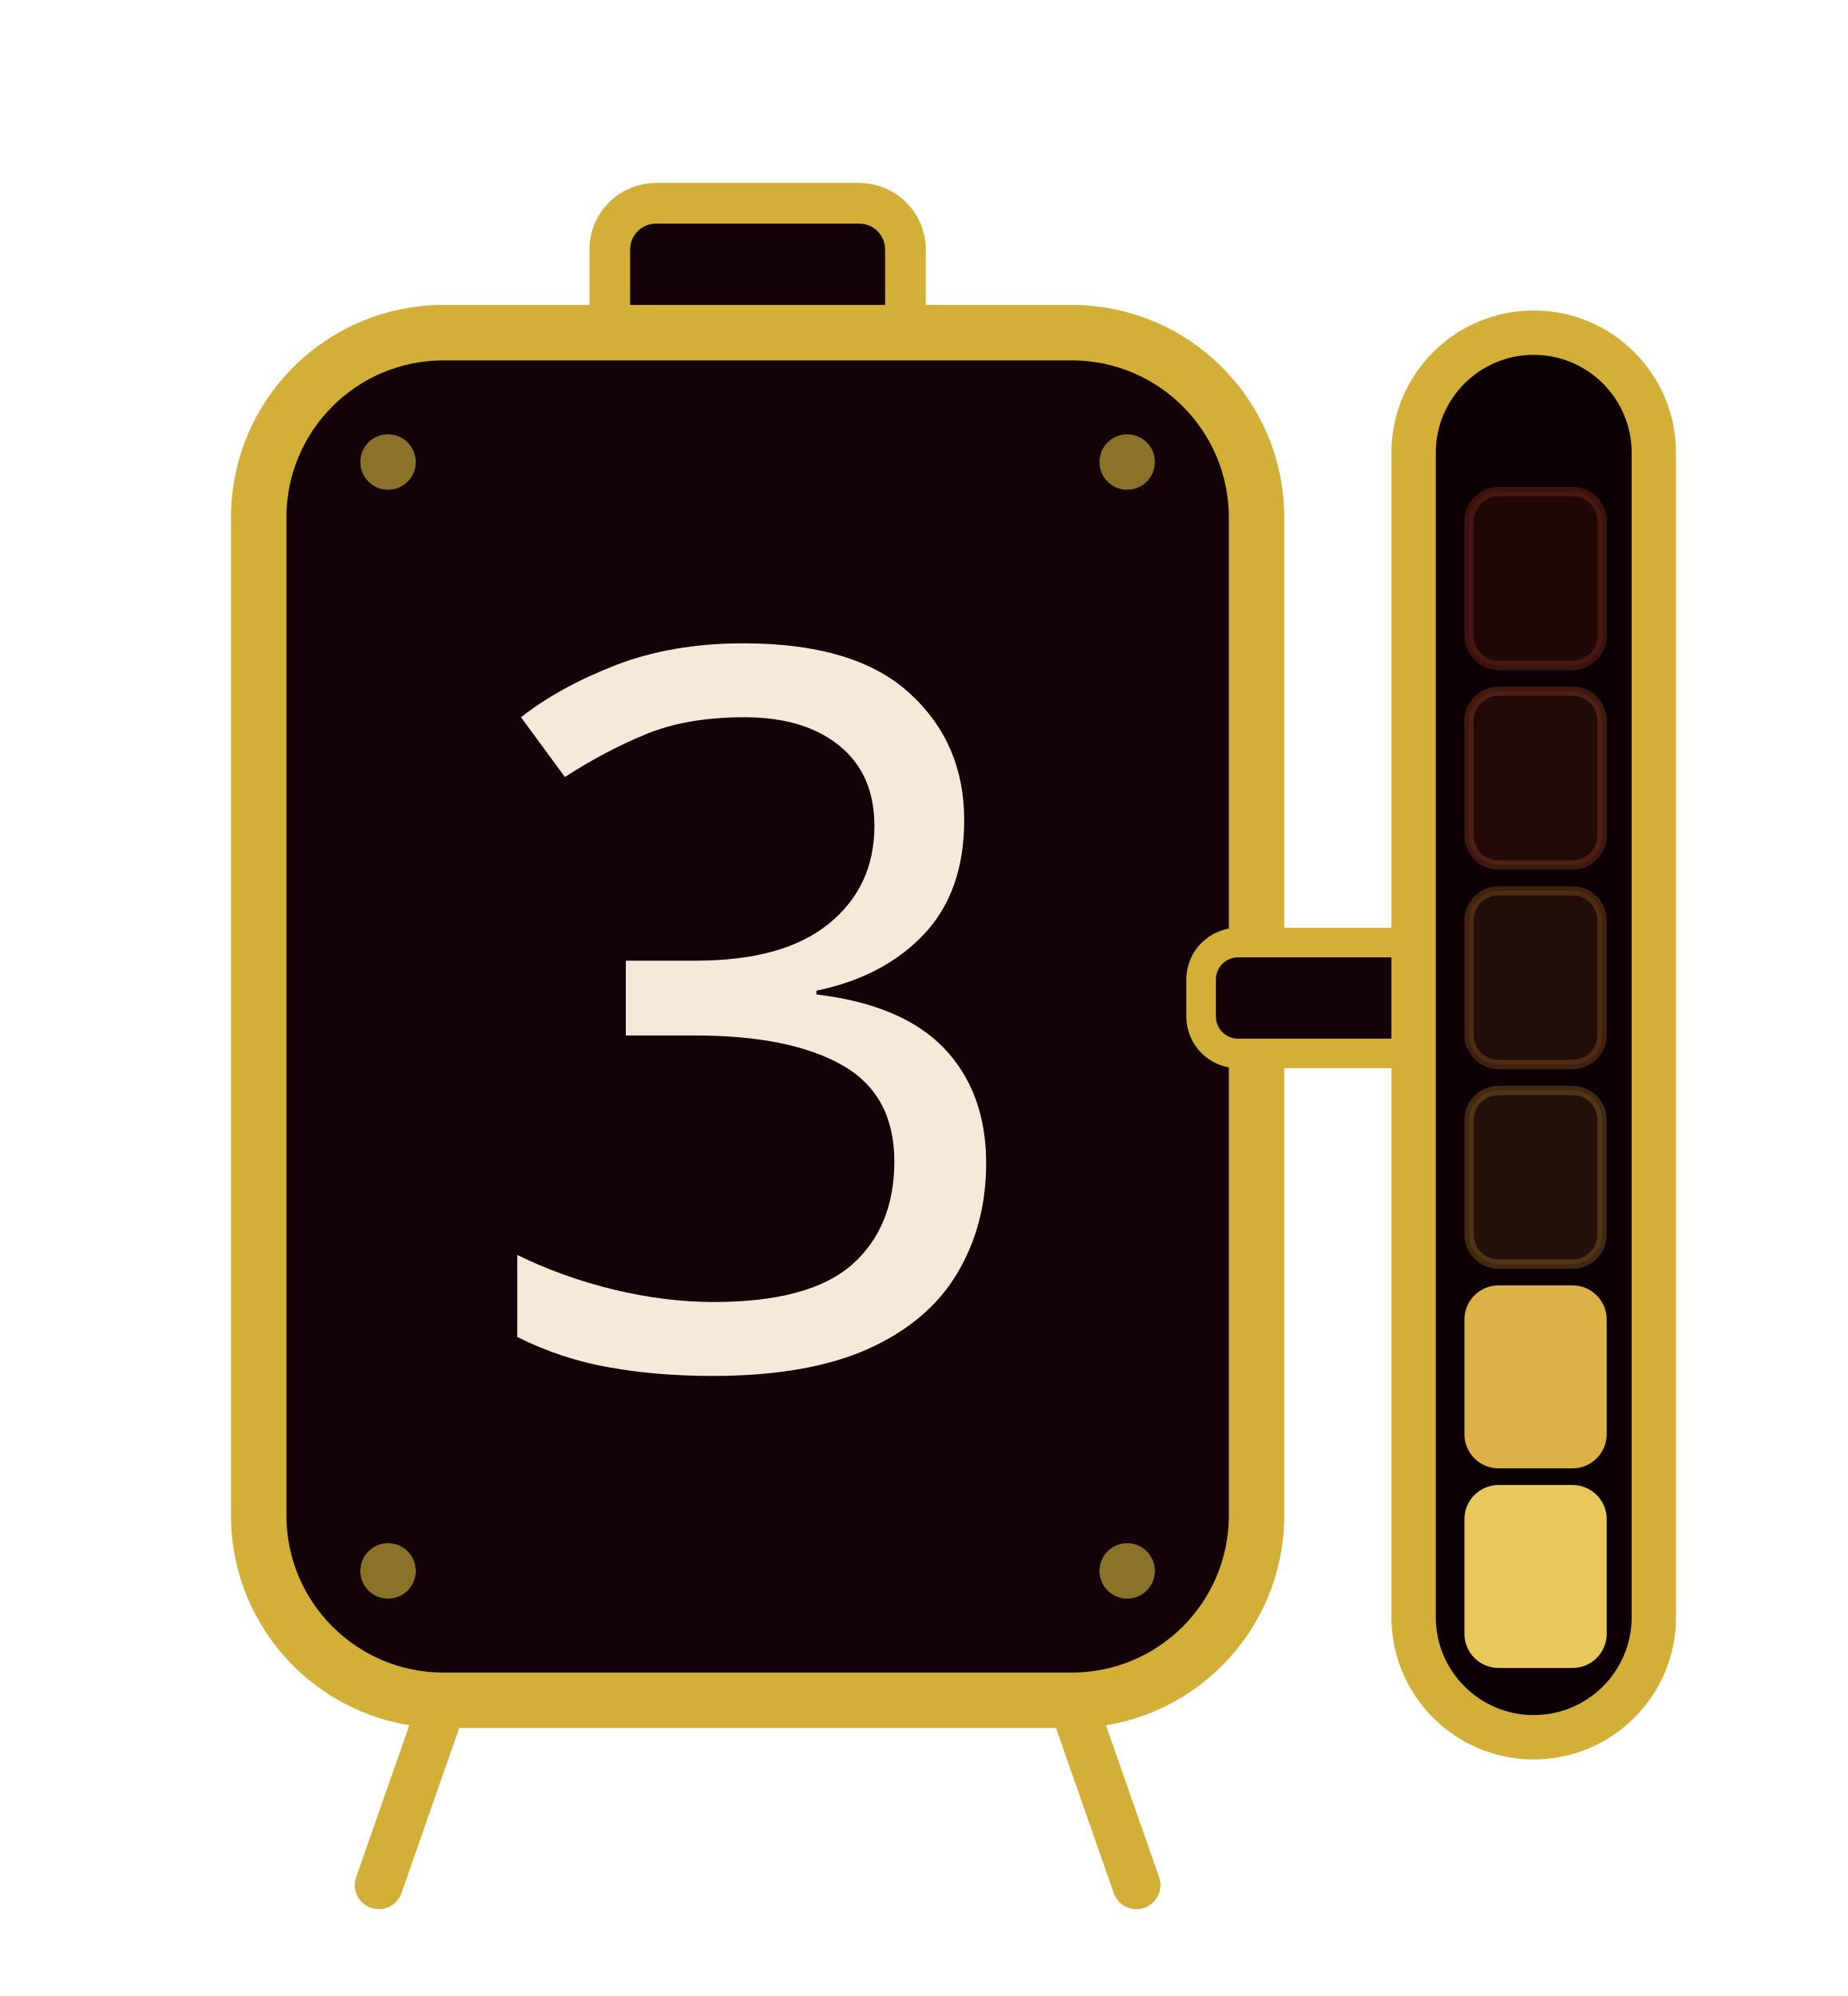
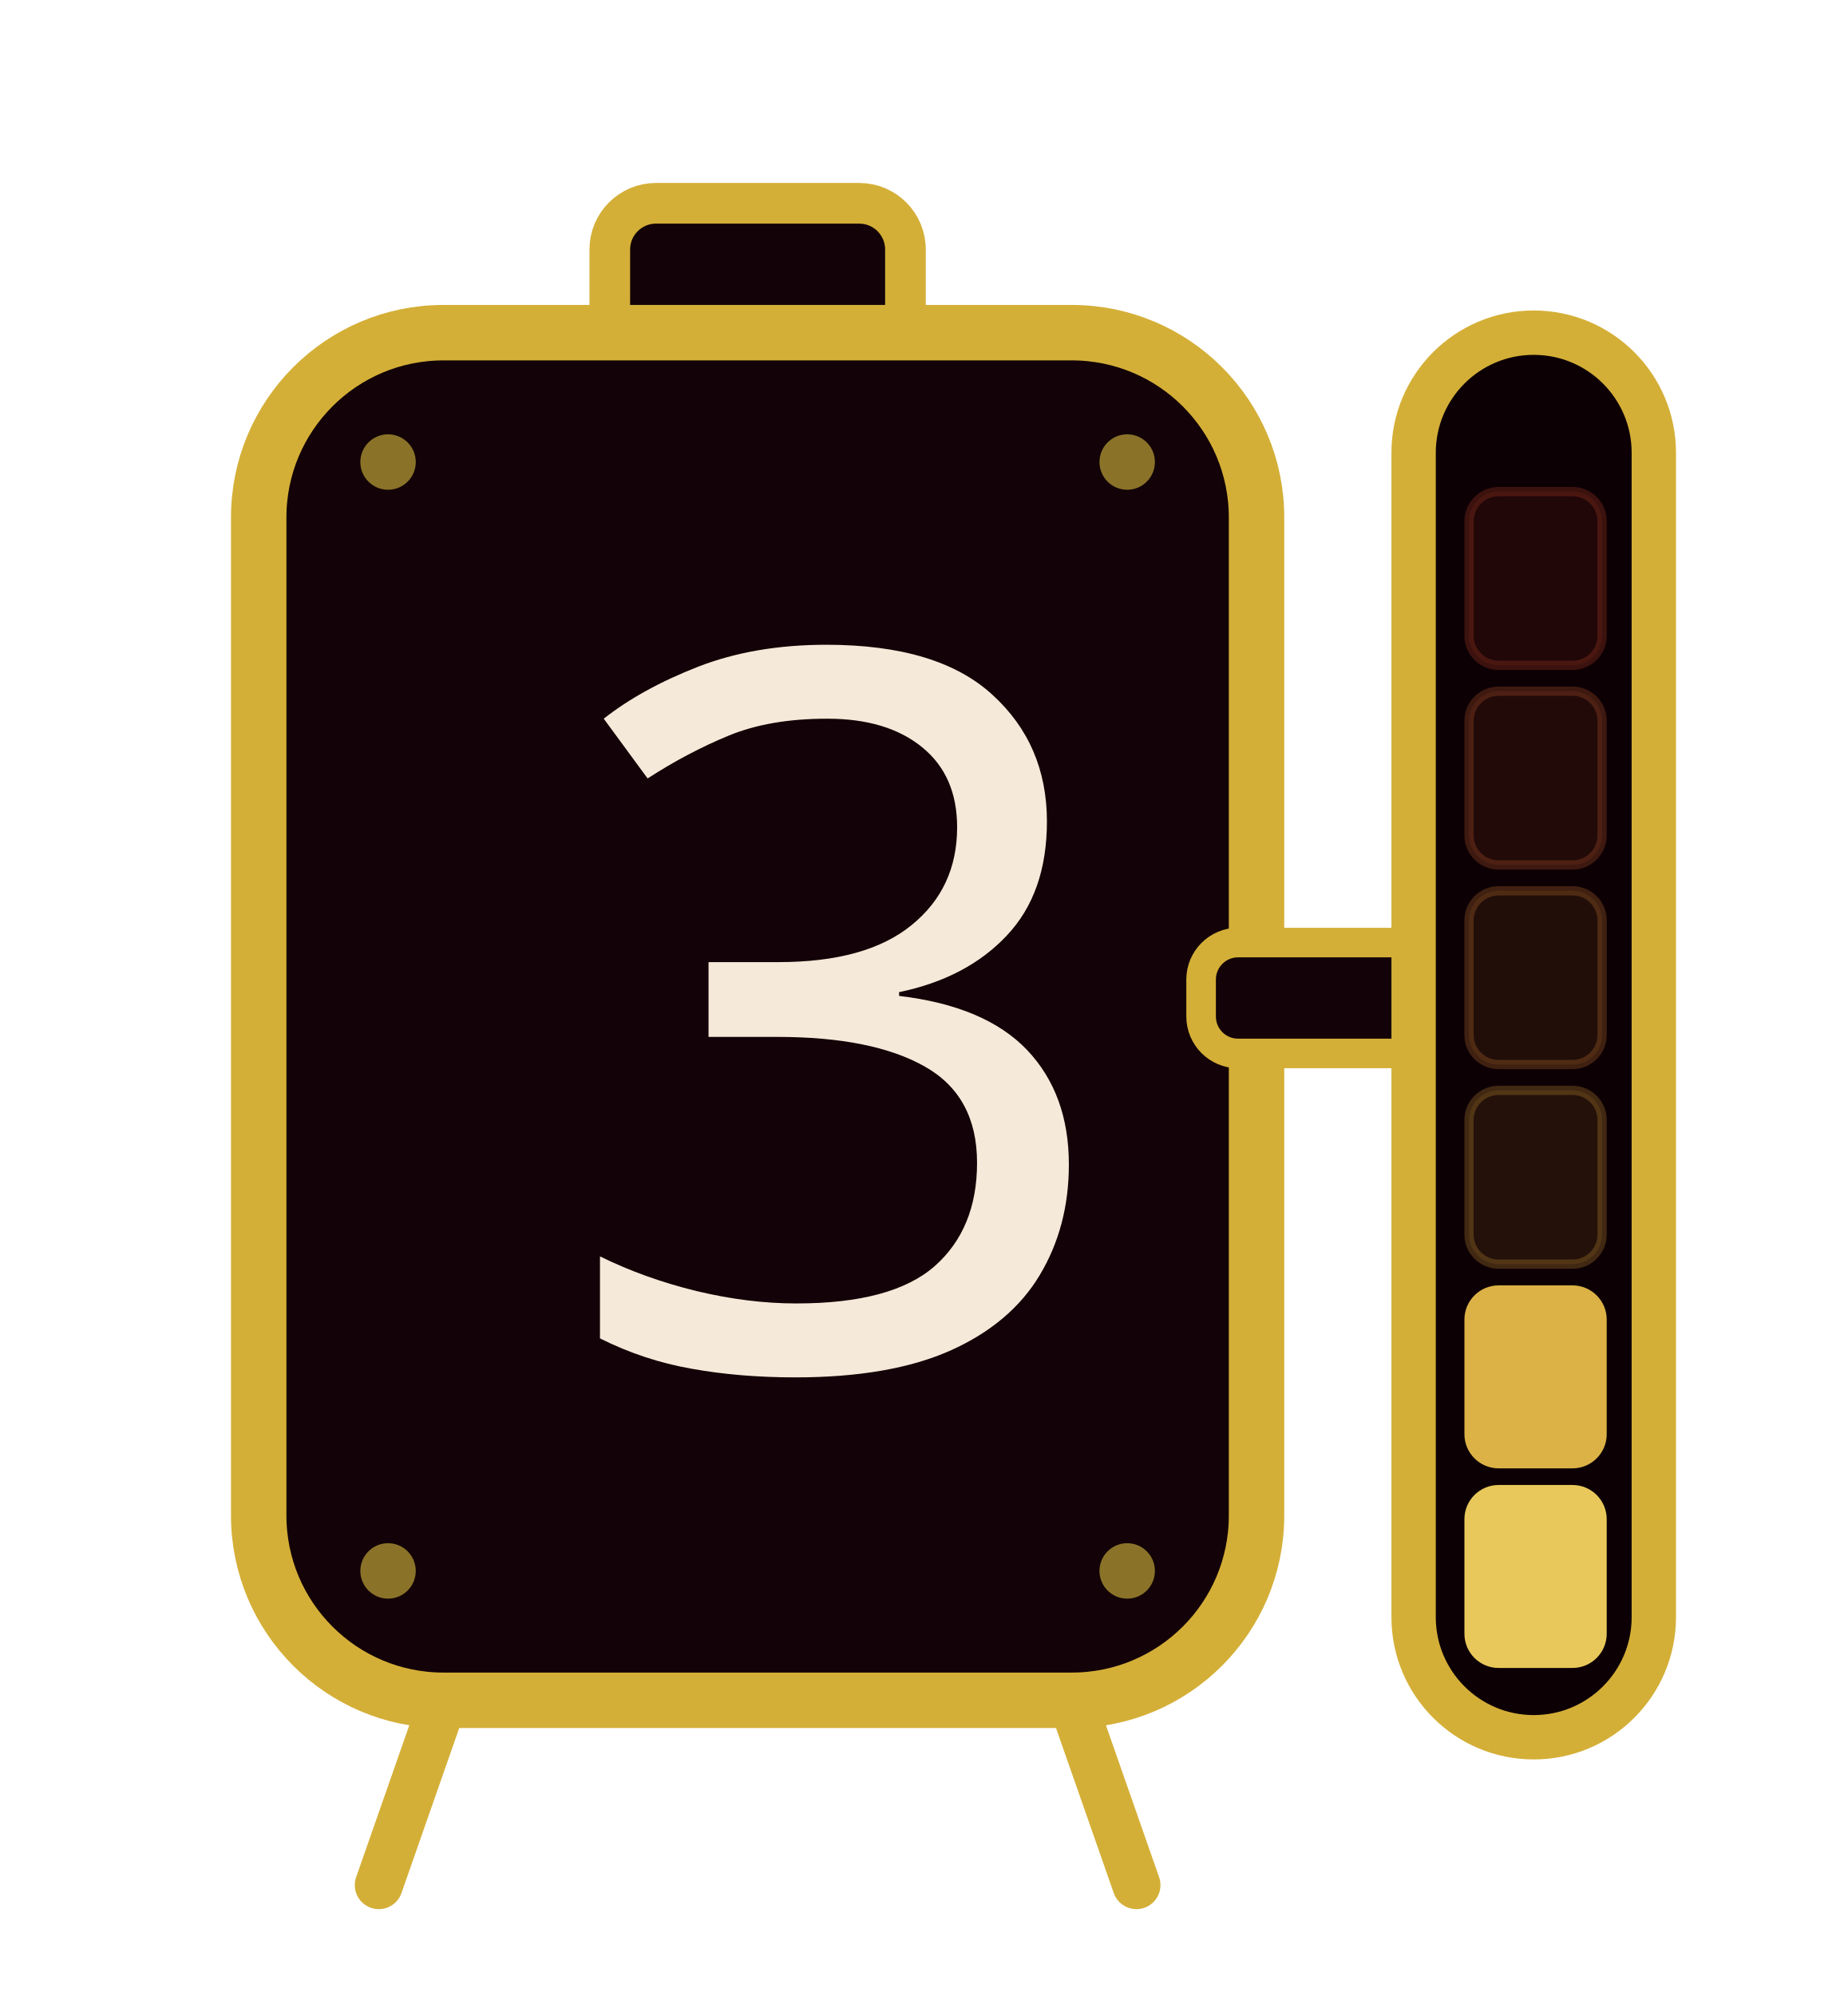
<svg xmlns="http://www.w3.org/2000/svg" viewBox="0 0 100 108" width="200" height="216">
  <rect x="33" y="11" width="16" height="8" rx="2.5" fill="#130207" stroke="#d4af37" stroke-width="2.2" />
  <path d="M24 92 l-3.5 10 M58 92 l3.5 10" stroke="#d4af37" stroke-width="2.6" stroke-linecap="round" />
  <rect x="14" y="18" width="54" height="74" rx="10" fill="#130207" stroke="#d4af37" stroke-width="3" />
  <circle cx="21" cy="25" r="1.5" fill="#8a7329" />
  <circle cx="61" cy="25" r="1.5" fill="#8a7329" />
  <circle cx="21" cy="85" r="1.5" fill="#8a7329" />
  <circle cx="61" cy="85" r="1.5" fill="#8a7329" />
-   <text x="41" y="73.9" text-anchor="middle" font-family="'Bebas Neue', Impact, sans-serif" font-size="54" fill="#f5e9d9">3</text>
+   <text x="30.03" y="73.98" font-family="'Bebas Neue', Impact, sans-serif" font-size="54" fill="#f5e9d9">3</text>
  <rect x="65" y="51" width="14" height="6" rx="2" fill="#130207" stroke="#d4af37" stroke-width="1.6" />
  <rect x="76.5" y="18" width="13" height="76" rx="6.5" fill="#0d0005" stroke="#d4af37" stroke-width="2.4" />
  <rect x="79.5" y="80.6" width="7.2" height="9.4" rx="1.6" fill="#e8c85a" fill-opacity="1" stroke="#e8c85a" stroke-opacity="1" stroke-width="0.5" />
  <rect x="79.5" y="69.8" width="7.2" height="9.4" rx="1.6" fill="#dcb246" fill-opacity="1" stroke="#dcb246" stroke-opacity="1" stroke-width="0.5" />
  <rect x="79.5" y="59.0" width="7.2" height="9.4" rx="1.6" fill="#d49a37" fill-opacity="0.11" stroke="#d49a37" stroke-opacity="0.26" stroke-width="0.5" />
  <rect x="79.5" y="48.2" width="7.2" height="9.4" rx="1.6" fill="#cf7f33" fill-opacity="0.11" stroke="#cf7f33" stroke-opacity="0.26" stroke-width="0.5" />
  <rect x="79.5" y="37.4" width="7.2" height="9.4" rx="1.6" fill="#c8632e" fill-opacity="0.11" stroke="#c8632e" stroke-opacity="0.26" stroke-width="0.5" />
  <rect x="79.5" y="26.6" width="7.2" height="9.4" rx="1.6" fill="#c0472a" fill-opacity="0.11" stroke="#c0472a" stroke-opacity="0.26" stroke-width="0.5" />
</svg>
